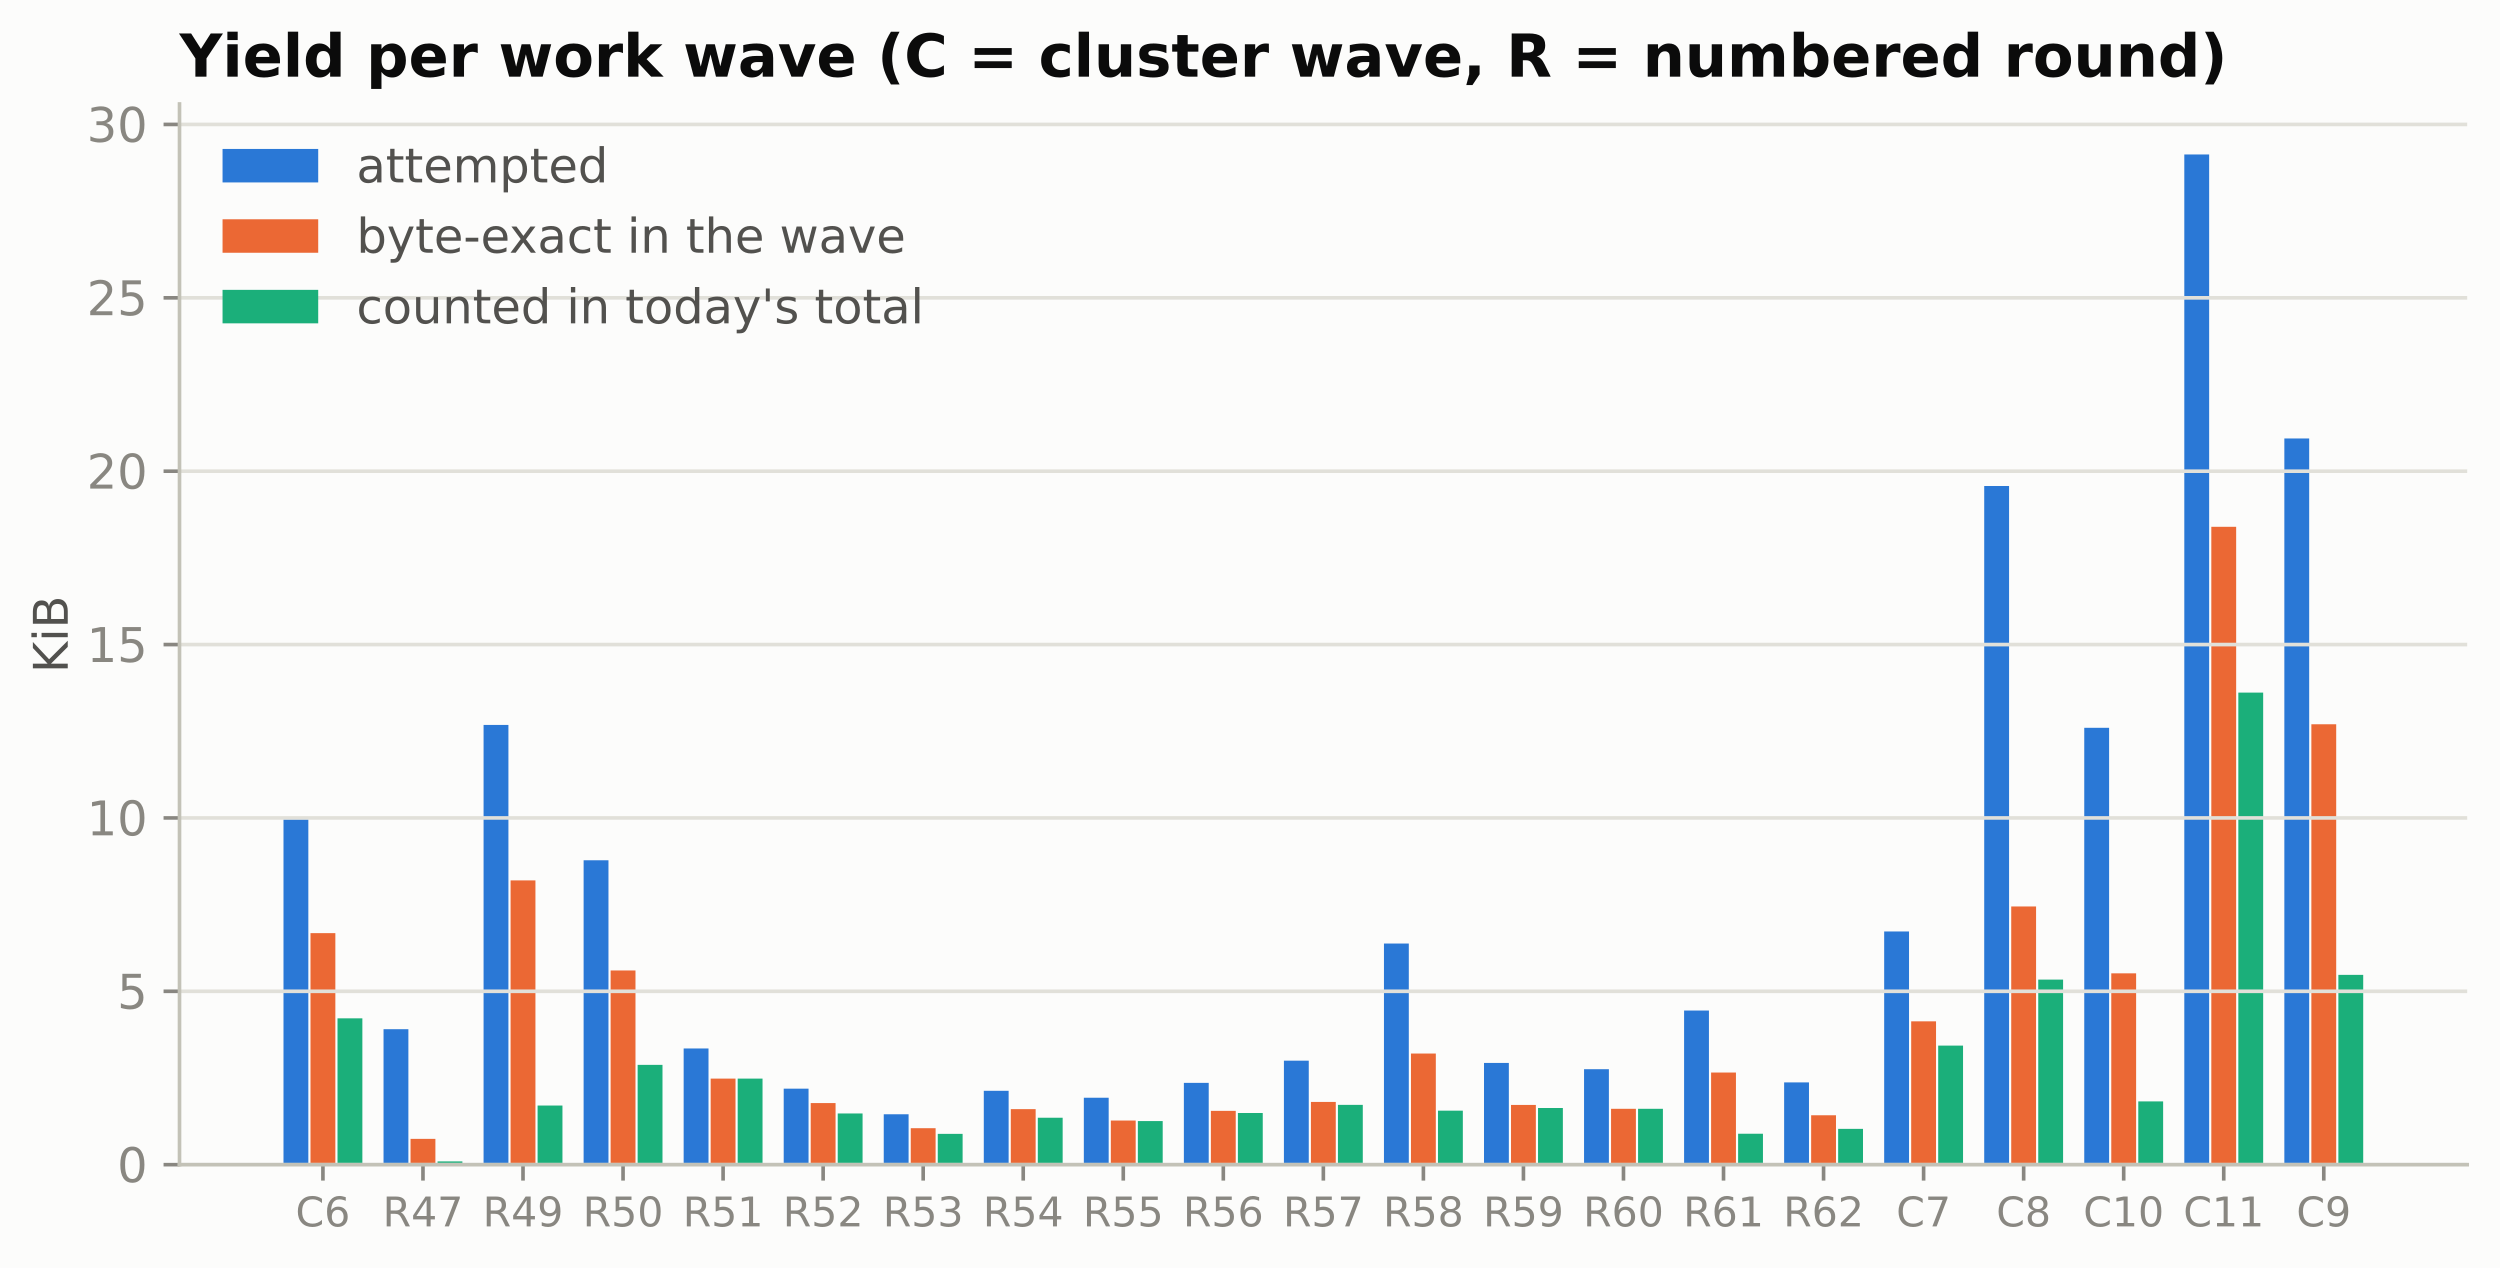
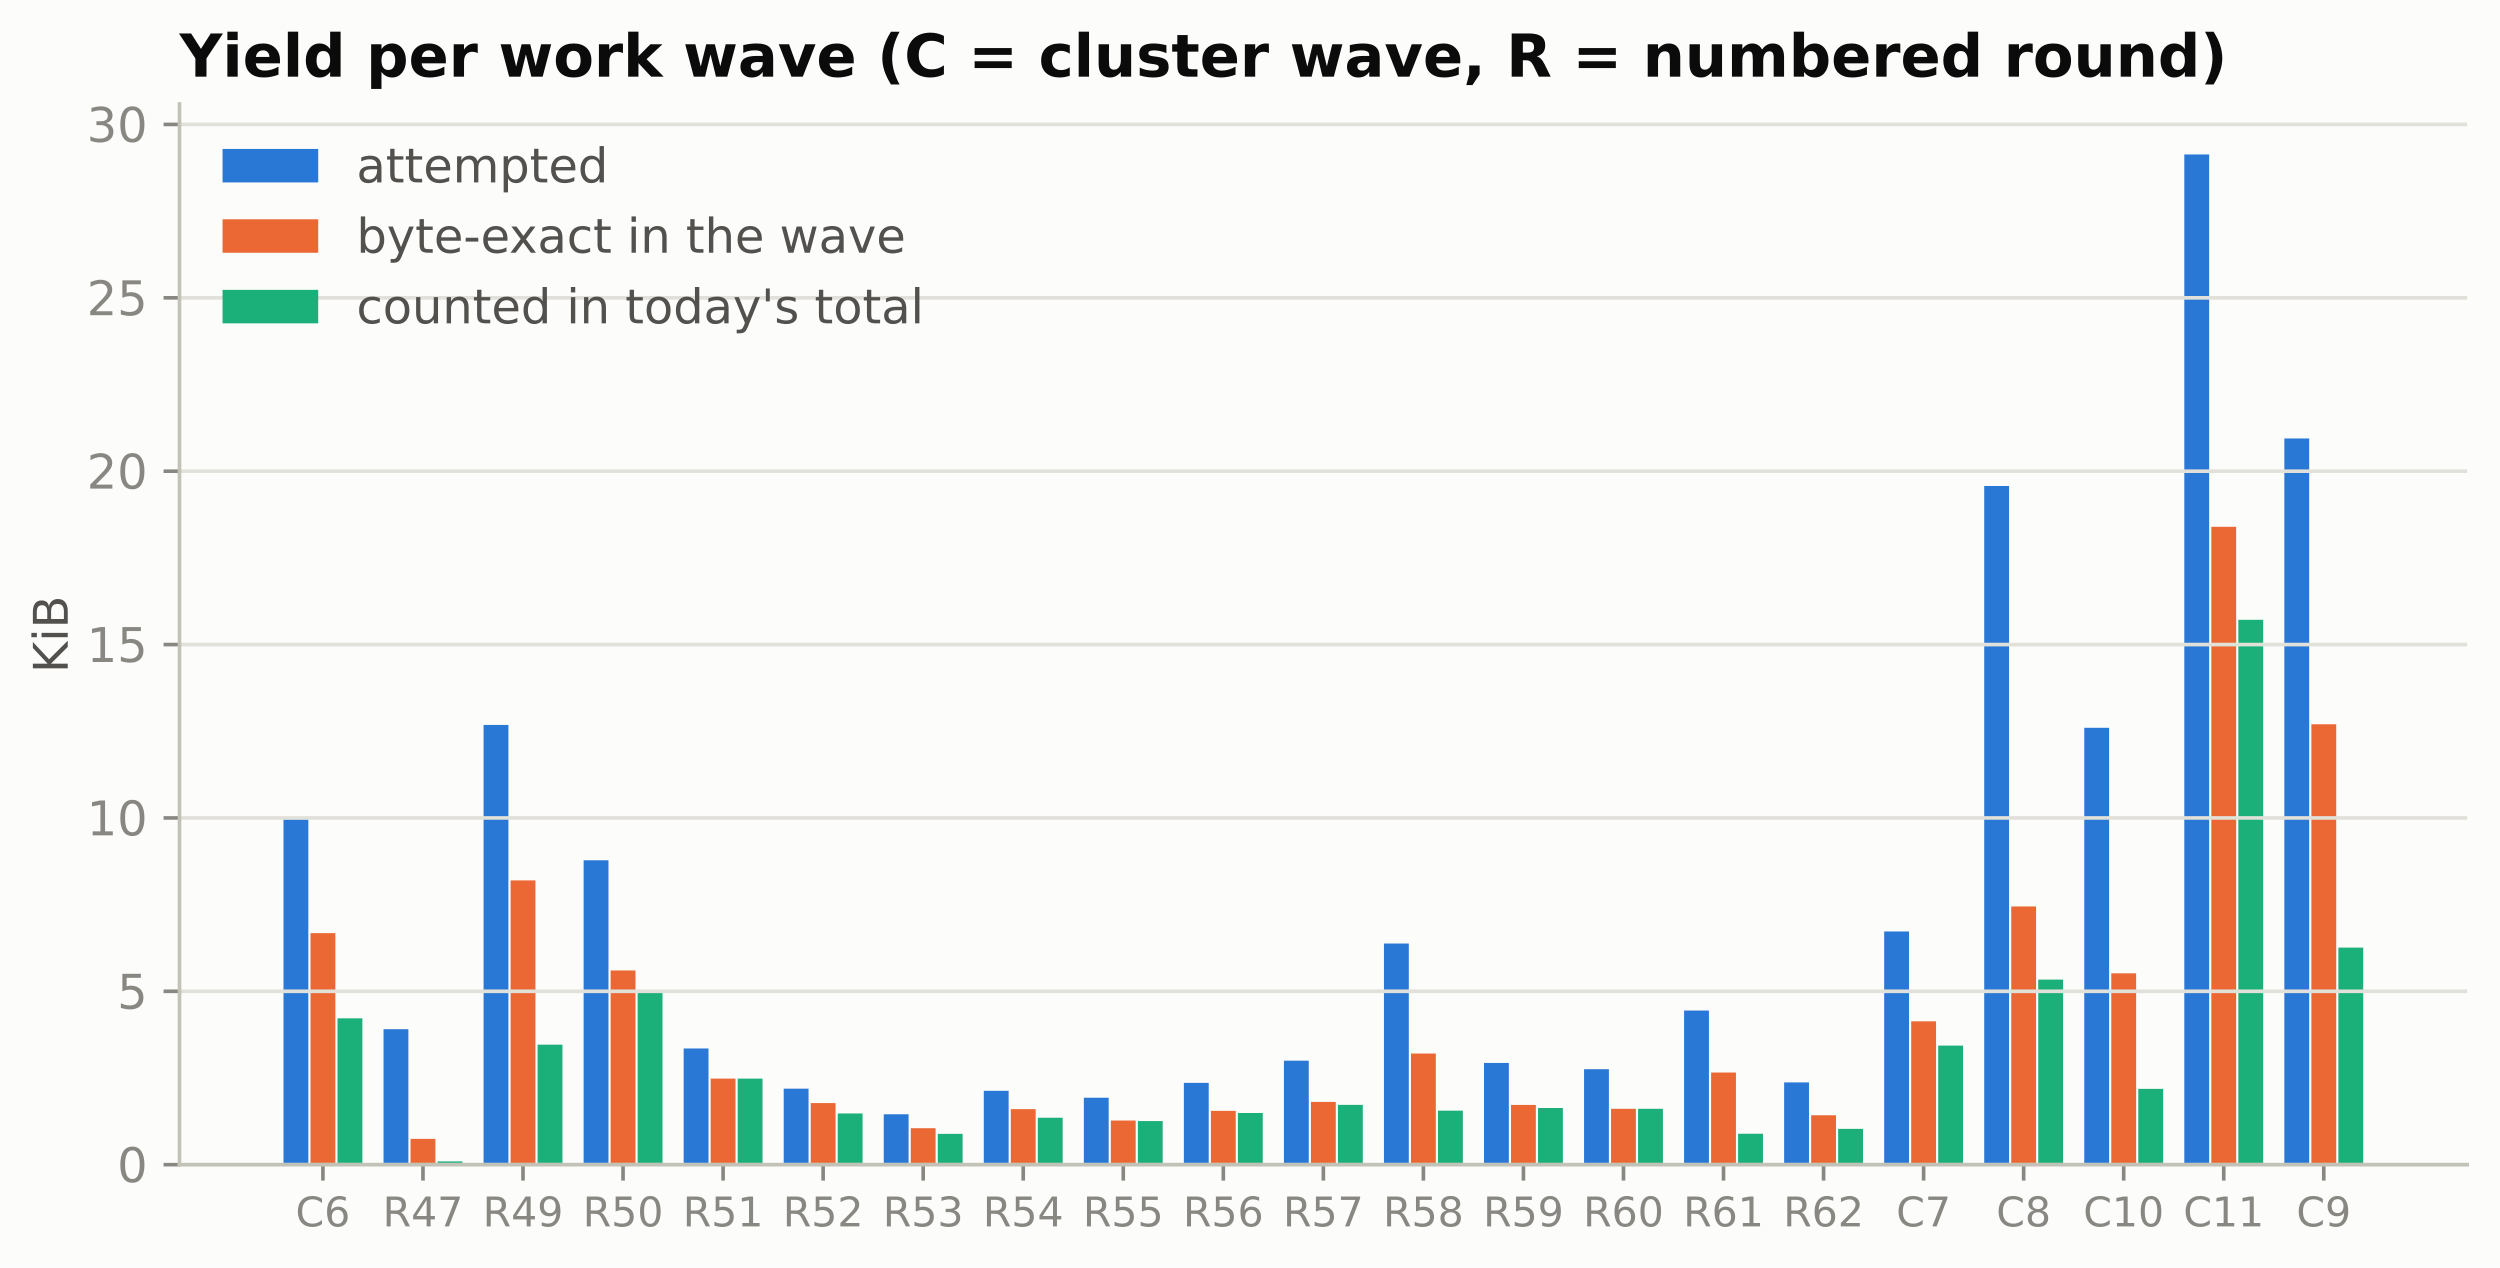
<svg xmlns="http://www.w3.org/2000/svg" xmlns:xlink="http://www.w3.org/1999/xlink" width="548.805pt" height="278.318pt" viewBox="0 0 548.805 278.318" version="1.1">
  <defs>
    <style type="text/css">*{stroke-linejoin: round; stroke-linecap: butt}</style>
  </defs>
  <g id="figure_1">
    <g id="patch_1">
      <path d="M 0 278.318  L 548.805 278.318  L 548.805 0  L 0 0  z " style="fill: #fcfcfb" />
    </g>
    <g id="axes_1">
      <g id="patch_2">
        <path d="M 39.405 255.672  L 541.605 255.672  L 541.605 22.824  L 39.405 22.824  z " style="fill: #fcfcfb" />
      </g>
      <g id="patch_3">
        <path d="M 62.232 255.672  L 67.687 255.672  L 67.687 179.859  L 62.232 179.859  z " clip-path="url(#p087fa8f409)" style="fill: #2a78d6" />
      </g>
      <g id="patch_4">
        <path d="M 84.194 255.672  L 89.649 255.672  L 89.649 225.931  L 84.194 225.931  z " clip-path="url(#p087fa8f409)" style="fill: #2a78d6" />
      </g>
      <g id="patch_5">
        <path d="M 106.155 255.672  L 111.61 255.672  L 111.61 159.135  L 106.155 159.135  z " clip-path="url(#p087fa8f409)" style="fill: #2a78d6" />
      </g>
      <g id="patch_6">
        <path d="M 128.117 255.672  L 133.572 255.672  L 133.572 188.846  L 128.117 188.846  z " clip-path="url(#p087fa8f409)" style="fill: #2a78d6" />
      </g>
      <g id="patch_7">
        <path d="M 150.078 255.672  L 155.534 255.672  L 155.534 230.161  L 150.078 230.161  z " clip-path="url(#p087fa8f409)" style="fill: #2a78d6" />
      </g>
      <g id="patch_8">
        <path d="M 172.04 255.672  L 177.495 255.672  L 177.495 238.984  L 172.04 238.984  z " clip-path="url(#p087fa8f409)" style="fill: #2a78d6" />
      </g>
      <g id="patch_9">
        <path d="M 194.001 255.672  L 199.457 255.672  L 199.457 244.611  L 194.001 244.611  z " clip-path="url(#p087fa8f409)" style="fill: #2a78d6" />
      </g>
      <g id="patch_10">
        <path d="M 215.963 255.672  L 221.418 255.672  L 221.418 239.46  L 215.963 239.46  z " clip-path="url(#p087fa8f409)" style="fill: #2a78d6" />
      </g>
      <g id="patch_11">
        <path d="M 237.925 255.672  L 243.38 255.672  L 243.38 240.984  L 237.925 240.984  z " clip-path="url(#p087fa8f409)" style="fill: #2a78d6" />
      </g>
      <g id="patch_12">
        <path d="M 259.886 255.672  L 265.341 255.672  L 265.341 237.72  L 259.886 237.72  z " clip-path="url(#p087fa8f409)" style="fill: #2a78d6" />
      </g>
      <g id="patch_13">
        <path d="M 281.848 255.672  L 287.303 255.672  L 287.303 232.837  L 281.848 232.837  z " clip-path="url(#p087fa8f409)" style="fill: #2a78d6" />
      </g>
      <g id="patch_14">
        <path d="M 303.809 255.672  L 309.264 255.672  L 309.264 207.132  L 303.809 207.132  z " clip-path="url(#p087fa8f409)" style="fill: #2a78d6" />
      </g>
      <g id="patch_15">
        <path d="M 325.771 255.672  L 331.226 255.672  L 331.226 233.342  L 325.771 233.342  z " clip-path="url(#p087fa8f409)" style="fill: #2a78d6" />
      </g>
      <g id="patch_16">
        <path d="M 347.732 255.672  L 353.188 255.672  L 353.188 234.717  L 347.732 234.717  z " clip-path="url(#p087fa8f409)" style="fill: #2a78d6" />
      </g>
      <g id="patch_17">
        <path d="M 369.694 255.672  L 375.149 255.672  L 375.149 221.828  L 369.694 221.828  z " clip-path="url(#p087fa8f409)" style="fill: #2a78d6" />
      </g>
      <g id="patch_18">
        <path d="M 391.655 255.672  L 397.111 255.672  L 397.111 237.616  L 391.655 237.616  z " clip-path="url(#p087fa8f409)" style="fill: #2a78d6" />
      </g>
      <g id="patch_19">
        <path d="M 413.617 255.672  L 419.072 255.672  L 419.072 204.478  L 413.617 204.478  z " clip-path="url(#p087fa8f409)" style="fill: #2a78d6" />
      </g>
      <g id="patch_20">
        <path d="M 435.578 255.672  L 441.034 255.672  L 441.034 106.692  L 435.578 106.692  z " clip-path="url(#p087fa8f409)" style="fill: #2a78d6" />
      </g>
      <g id="patch_21">
        <path d="M 457.54 255.672  L 462.995 255.672  L 462.995 159.774  L 457.54 159.774  z " clip-path="url(#p087fa8f409)" style="fill: #2a78d6" />
      </g>
      <g id="patch_22">
        <path d="M 479.502 255.672  L 484.957 255.672  L 484.957 33.912  L 479.502 33.912  z " clip-path="url(#p087fa8f409)" style="fill: #2a78d6" />
      </g>
      <g id="patch_23">
        <path d="M 501.463 255.672  L 506.918 255.672  L 506.918 96.248  L 501.463 96.248  z " clip-path="url(#p087fa8f409)" style="fill: #2a78d6" />
      </g>
      <g id="patch_24">
        <path d="M 68.162 255.672  L 73.617 255.672  L 73.617 204.843  L 68.162 204.843  z " clip-path="url(#p087fa8f409)" style="fill: #eb6834" />
      </g>
      <g id="patch_25">
        <path d="M 90.123 255.672  L 95.579 255.672  L 95.579 250  L 90.123 250  z " clip-path="url(#p087fa8f409)" style="fill: #eb6834" />
      </g>
      <g id="patch_26">
        <path d="M 112.085 255.672  L 117.54 255.672  L 117.54 193.261  L 112.085 193.261  z " clip-path="url(#p087fa8f409)" style="fill: #eb6834" />
      </g>
      <g id="patch_27">
        <path d="M 134.046 255.672  L 139.502 255.672  L 139.502 213.034  L 134.046 213.034  z " clip-path="url(#p087fa8f409)" style="fill: #eb6834" />
      </g>
      <g id="patch_28">
        <path d="M 156.008 255.672  L 161.463 255.672  L 161.463 236.784  L 156.008 236.784  z " clip-path="url(#p087fa8f409)" style="fill: #eb6834" />
      </g>
      <g id="patch_29">
        <path d="M 177.97 255.672  L 183.425 255.672  L 183.425 242.143  L 177.97 242.143  z " clip-path="url(#p087fa8f409)" style="fill: #eb6834" />
      </g>
      <g id="patch_30">
        <path d="M 199.931 255.672  L 205.386 255.672  L 205.386 247.659  L 199.931 247.659  z " clip-path="url(#p087fa8f409)" style="fill: #eb6834" />
      </g>
      <g id="patch_31">
        <path d="M 221.893 255.672  L 227.348 255.672  L 227.348 243.481  L 221.893 243.481  z " clip-path="url(#p087fa8f409)" style="fill: #eb6834" />
      </g>
      <g id="patch_32">
        <path d="M 243.854 255.672  L 249.309 255.672  L 249.309 245.986  L 243.854 245.986  z " clip-path="url(#p087fa8f409)" style="fill: #eb6834" />
      </g>
      <g id="patch_33">
        <path d="M 265.816 255.672  L 271.271 255.672  L 271.271 243.853  L 265.816 243.853  z " clip-path="url(#p087fa8f409)" style="fill: #eb6834" />
      </g>
      <g id="patch_34">
        <path d="M 287.777 255.672  L 293.232 255.672  L 293.232 241.905  L 287.777 241.905  z " clip-path="url(#p087fa8f409)" style="fill: #eb6834" />
      </g>
      <g id="patch_35">
        <path d="M 309.739 255.672  L 315.194 255.672  L 315.194 231.276  L 309.739 231.276  z " clip-path="url(#p087fa8f409)" style="fill: #eb6834" />
      </g>
      <g id="patch_36">
        <path d="M 331.7 255.672  L 337.156 255.672  L 337.156 242.552  L 331.7 242.552  z " clip-path="url(#p087fa8f409)" style="fill: #eb6834" />
      </g>
      <g id="patch_37">
        <path d="M 353.662 255.672  L 359.117 255.672  L 359.117 243.4  L 353.662 243.4  z " clip-path="url(#p087fa8f409)" style="fill: #eb6834" />
      </g>
      <g id="patch_38">
        <path d="M 375.623 255.672  L 381.079 255.672  L 381.079 235.446  L 375.623 235.446  z " clip-path="url(#p087fa8f409)" style="fill: #eb6834" />
      </g>
      <g id="patch_39">
        <path d="M 397.585 255.672  L 403.04 255.672  L 403.04 244.827  L 397.585 244.827  z " clip-path="url(#p087fa8f409)" style="fill: #eb6834" />
      </g>
      <g id="patch_40">
        <path d="M 419.547 255.672  L 425.002 255.672  L 425.002 224.207  L 419.547 224.207  z " clip-path="url(#p087fa8f409)" style="fill: #eb6834" />
      </g>
      <g id="patch_41">
        <path d="M 441.508 255.672  L 446.963 255.672  L 446.963 198.985  L 441.508 198.985  z " clip-path="url(#p087fa8f409)" style="fill: #eb6834" />
      </g>
      <g id="patch_42">
        <path d="M 463.47 255.672  L 468.925 255.672  L 468.925 213.673  L 463.47 213.673  z " clip-path="url(#p087fa8f409)" style="fill: #eb6834" />
      </g>
      <g id="patch_43">
        <path d="M 485.431 255.672  L 490.886 255.672  L 490.886 115.65  L 485.431 115.65  z " clip-path="url(#p087fa8f409)" style="fill: #eb6834" />
      </g>
      <g id="patch_44">
        <path d="M 507.393 255.672  L 512.848 255.672  L 512.848 158.986  L 507.393 158.986  z " clip-path="url(#p087fa8f409)" style="fill: #eb6834" />
      </g>
      <g id="patch_45">
        <path d="M 74.091 255.672  L 79.547 255.672  L 79.547 223.552  L 74.091 223.552  z " clip-path="url(#p087fa8f409)" style="fill: #1baf7a" />
      </g>
      <g id="patch_46">
        <path d="M 96.053 255.672  L 101.508 255.672  L 101.508 254.958  L 96.053 254.958  z " clip-path="url(#p087fa8f409)" style="fill: #1baf7a" />
      </g>
      <g id="patch_47">
-         <path d="M 118.014 255.672  L 123.47 255.672  L 123.47 242.686  L 118.014 242.686  z " clip-path="url(#p087fa8f409)" style="fill: #1baf7a" />
+         <path d="M 118.014 255.672  L 123.47 255.672  L 123.47 229.321  L 118.014 229.321  z " clip-path="url(#p087fa8f409)" style="fill: #1baf7a" />
      </g>
      <g id="patch_48">
-         <path d="M 139.976 255.672  L 145.431 255.672  L 145.431 233.766  L 139.976 233.766  z " clip-path="url(#p087fa8f409)" style="fill: #1baf7a" />
+         <path d="M 139.976 255.672  L 145.431 255.672  L 145.431 217.948  L 139.976 217.948  z " clip-path="url(#p087fa8f409)" style="fill: #1baf7a" />
      </g>
      <g id="patch_49">
        <path d="M 161.938 255.672  L 167.393 255.672  L 167.393 236.784  L 161.938 236.784  z " clip-path="url(#p087fa8f409)" style="fill: #1baf7a" />
      </g>
      <g id="patch_50">
        <path d="M 183.899 255.672  L 189.354 255.672  L 189.354 244.425  L 183.899 244.425  z " clip-path="url(#p087fa8f409)" style="fill: #1baf7a" />
      </g>
      <g id="patch_51">
        <path d="M 205.861 255.672  L 211.316 255.672  L 211.316 248.915  L 205.861 248.915  z " clip-path="url(#p087fa8f409)" style="fill: #1baf7a" />
      </g>
      <g id="patch_52">
        <path d="M 227.822 255.672  L 233.277 255.672  L 233.277 245.362  L 227.822 245.362  z " clip-path="url(#p087fa8f409)" style="fill: #1baf7a" />
      </g>
      <g id="patch_53">
        <path d="M 249.784 255.672  L 255.239 255.672  L 255.239 246.098  L 249.784 246.098  z " clip-path="url(#p087fa8f409)" style="fill: #1baf7a" />
      </g>
      <g id="patch_54">
        <path d="M 271.745 255.672  L 277.201 255.672  L 277.201 244.329  L 271.745 244.329  z " clip-path="url(#p087fa8f409)" style="fill: #1baf7a" />
      </g>
      <g id="patch_55">
        <path d="M 293.707 255.672  L 299.162 255.672  L 299.162 242.537  L 293.707 242.537  z " clip-path="url(#p087fa8f409)" style="fill: #1baf7a" />
      </g>
      <g id="patch_56">
        <path d="M 315.668 255.672  L 321.124 255.672  L 321.124 243.816  L 315.668 243.816  z " clip-path="url(#p087fa8f409)" style="fill: #1baf7a" />
      </g>
      <g id="patch_57">
        <path d="M 337.63 255.672  L 343.085 255.672  L 343.085 243.236  L 337.63 243.236  z " clip-path="url(#p087fa8f409)" style="fill: #1baf7a" />
      </g>
      <g id="patch_58">
        <path d="M 359.592 255.672  L 365.047 255.672  L 365.047 243.4  L 359.592 243.4  z " clip-path="url(#p087fa8f409)" style="fill: #1baf7a" />
      </g>
      <g id="patch_59">
        <path d="M 381.553 255.672  L 387.008 255.672  L 387.008 248.878  L 381.553 248.878  z " clip-path="url(#p087fa8f409)" style="fill: #1baf7a" />
      </g>
      <g id="patch_60">
        <path d="M 403.515 255.672  L 408.97 255.672  L 408.97 247.815  L 403.515 247.815  z " clip-path="url(#p087fa8f409)" style="fill: #1baf7a" />
      </g>
      <g id="patch_61">
        <path d="M 425.476 255.672  L 430.931 255.672  L 430.931 229.536  L 425.476 229.536  z " clip-path="url(#p087fa8f409)" style="fill: #1baf7a" />
      </g>
      <g id="patch_62">
        <path d="M 447.438 255.672  L 452.893 255.672  L 452.893 215.049  L 447.438 215.049  z " clip-path="url(#p087fa8f409)" style="fill: #1baf7a" />
      </g>
      <g id="patch_63">
-         <path d="M 469.399 255.672  L 474.855 255.672  L 474.855 241.779  L 469.399 241.779  z " clip-path="url(#p087fa8f409)" style="fill: #1baf7a" />
+         <path d="M 469.399 255.672  L 474.855 255.672  L 474.855 239.029  L 469.399 239.029  z " clip-path="url(#p087fa8f409)" style="fill: #1baf7a" />
      </g>
      <g id="patch_64">
-         <path d="M 491.361 255.672  L 496.816 255.672  L 496.816 152.043  L 491.361 152.043  z " clip-path="url(#p087fa8f409)" style="fill: #1baf7a" />
+         <path d="M 491.361 255.672  L 496.816 255.672  L 496.816 136.062  L 491.361 136.062  z " clip-path="url(#p087fa8f409)" style="fill: #1baf7a" />
      </g>
      <g id="patch_65">
-         <path d="M 513.322 255.672  L 518.778 255.672  L 518.778 214.001  L 513.322 214.001  z " clip-path="url(#p087fa8f409)" style="fill: #1baf7a" />
+         <path d="M 513.322 255.672  L 518.778 255.672  L 518.778 208.017  L 513.322 208.017  z " clip-path="url(#p087fa8f409)" style="fill: #1baf7a" />
      </g>
      <g id="matplotlib.axis_1">
        <g id="xtick_1">
          <g id="line2d_1">
            <defs>
              <path id="mc9588ca993" d="M 0 0  L 0 3.5  " style="stroke: #898781; stroke-width: 0.8" />
            </defs>
            <g>
              <use xlink:href="#mc9588ca993" x="70.889" y="255.672" style="fill: #898781; stroke: #898781; stroke-width: 0.8" />
            </g>
          </g>
          <g id="text_1">
            <text style="font-size: 9px; font-family: 'Segoe UI', 'DejaVu Sans', 'Bitstream Vera Sans', 'Computer Modern Sans Serif', 'Lucida Grande', 'Verdana', 'Geneva', 'Lucid', 'Arial', 'Helvetica', 'Avant Garde', sans-serif; text-anchor: middle; fill: #898781" x="70.889" y="269.224" transform="rotate(-0 70.88939 269.2243)">C6</text>
          </g>
        </g>
        <g id="xtick_2">
          <g id="line2d_2">
            <g>
              <use xlink:href="#mc9588ca993" x="92.851" y="255.672" style="fill: #898781; stroke: #898781; stroke-width: 0.8" />
            </g>
          </g>
          <g id="text_2">
            <text style="font-size: 9px; font-family: 'Segoe UI', 'DejaVu Sans', 'Bitstream Vera Sans', 'Computer Modern Sans Serif', 'Lucida Grande', 'Verdana', 'Geneva', 'Lucid', 'Arial', 'Helvetica', 'Avant Garde', sans-serif; text-anchor: middle; fill: #898781" x="92.851" y="269.224" transform="rotate(-0 92.85094 269.2243)">R47</text>
          </g>
        </g>
        <g id="xtick_3">
          <g id="line2d_3">
            <g>
              <use xlink:href="#mc9588ca993" x="114.812" y="255.672" style="fill: #898781; stroke: #898781; stroke-width: 0.8" />
            </g>
          </g>
          <g id="text_3">
            <text style="font-size: 9px; font-family: 'Segoe UI', 'DejaVu Sans', 'Bitstream Vera Sans', 'Computer Modern Sans Serif', 'Lucida Grande', 'Verdana', 'Geneva', 'Lucid', 'Arial', 'Helvetica', 'Avant Garde', sans-serif; text-anchor: middle; fill: #898781" x="114.812" y="269.224" transform="rotate(-0 114.8125 269.2243)">R49</text>
          </g>
        </g>
        <g id="xtick_4">
          <g id="line2d_4">
            <g>
              <use xlink:href="#mc9588ca993" x="136.774" y="255.672" style="fill: #898781; stroke: #898781; stroke-width: 0.8" />
            </g>
          </g>
          <g id="text_4">
            <text style="font-size: 9px; font-family: 'Segoe UI', 'DejaVu Sans', 'Bitstream Vera Sans', 'Computer Modern Sans Serif', 'Lucida Grande', 'Verdana', 'Geneva', 'Lucid', 'Arial', 'Helvetica', 'Avant Garde', sans-serif; text-anchor: middle; fill: #898781" x="136.774" y="269.224" transform="rotate(-0 136.774 269.2243)">R50</text>
          </g>
        </g>
        <g id="xtick_5">
          <g id="line2d_5">
            <g>
              <use xlink:href="#mc9588ca993" x="158.736" y="255.672" style="fill: #898781; stroke: #898781; stroke-width: 0.8" />
            </g>
          </g>
          <g id="text_5">
            <text style="font-size: 9px; font-family: 'Segoe UI', 'DejaVu Sans', 'Bitstream Vera Sans', 'Computer Modern Sans Serif', 'Lucida Grande', 'Verdana', 'Geneva', 'Lucid', 'Arial', 'Helvetica', 'Avant Garde', sans-serif; text-anchor: middle; fill: #898781" x="158.736" y="269.224" transform="rotate(-0 158.7356 269.2243)">R51</text>
          </g>
        </g>
        <g id="xtick_6">
          <g id="line2d_6">
            <g>
              <use xlink:href="#mc9588ca993" x="180.697" y="255.672" style="fill: #898781; stroke: #898781; stroke-width: 0.8" />
            </g>
          </g>
          <g id="text_6">
            <text style="font-size: 9px; font-family: 'Segoe UI', 'DejaVu Sans', 'Bitstream Vera Sans', 'Computer Modern Sans Serif', 'Lucida Grande', 'Verdana', 'Geneva', 'Lucid', 'Arial', 'Helvetica', 'Avant Garde', sans-serif; text-anchor: middle; fill: #898781" x="180.697" y="269.224" transform="rotate(-0 180.6971 269.2243)">R52</text>
          </g>
        </g>
        <g id="xtick_7">
          <g id="line2d_7">
            <g>
              <use xlink:href="#mc9588ca993" x="202.659" y="255.672" style="fill: #898781; stroke: #898781; stroke-width: 0.8" />
            </g>
          </g>
          <g id="text_7">
            <text style="font-size: 9px; font-family: 'Segoe UI', 'DejaVu Sans', 'Bitstream Vera Sans', 'Computer Modern Sans Serif', 'Lucida Grande', 'Verdana', 'Geneva', 'Lucid', 'Arial', 'Helvetica', 'Avant Garde', sans-serif; text-anchor: middle; fill: #898781" x="202.659" y="269.224" transform="rotate(-0 202.6587 269.2243)">R53</text>
          </g>
        </g>
        <g id="xtick_8">
          <g id="line2d_8">
            <g>
              <use xlink:href="#mc9588ca993" x="224.62" y="255.672" style="fill: #898781; stroke: #898781; stroke-width: 0.8" />
            </g>
          </g>
          <g id="text_8">
            <text style="font-size: 9px; font-family: 'Segoe UI', 'DejaVu Sans', 'Bitstream Vera Sans', 'Computer Modern Sans Serif', 'Lucida Grande', 'Verdana', 'Geneva', 'Lucid', 'Arial', 'Helvetica', 'Avant Garde', sans-serif; text-anchor: middle; fill: #898781" x="224.62" y="269.224" transform="rotate(-0 224.6202 269.2243)">R54</text>
          </g>
        </g>
        <g id="xtick_9">
          <g id="line2d_9">
            <g>
              <use xlink:href="#mc9588ca993" x="246.582" y="255.672" style="fill: #898781; stroke: #898781; stroke-width: 0.8" />
            </g>
          </g>
          <g id="text_9">
            <text style="font-size: 9px; font-family: 'Segoe UI', 'DejaVu Sans', 'Bitstream Vera Sans', 'Computer Modern Sans Serif', 'Lucida Grande', 'Verdana', 'Geneva', 'Lucid', 'Arial', 'Helvetica', 'Avant Garde', sans-serif; text-anchor: middle; fill: #898781" x="246.582" y="269.224" transform="rotate(-0 246.5818 269.2243)">R55</text>
          </g>
        </g>
        <g id="xtick_10">
          <g id="line2d_10">
            <g>
              <use xlink:href="#mc9588ca993" x="268.543" y="255.672" style="fill: #898781; stroke: #898781; stroke-width: 0.8" />
            </g>
          </g>
          <g id="text_10">
            <text style="font-size: 9px; font-family: 'Segoe UI', 'DejaVu Sans', 'Bitstream Vera Sans', 'Computer Modern Sans Serif', 'Lucida Grande', 'Verdana', 'Geneva', 'Lucid', 'Arial', 'Helvetica', 'Avant Garde', sans-serif; text-anchor: middle; fill: #898781" x="268.543" y="269.224" transform="rotate(-0 268.5433 269.2243)">R56</text>
          </g>
        </g>
        <g id="xtick_11">
          <g id="line2d_11">
            <g>
              <use xlink:href="#mc9588ca993" x="290.505" y="255.672" style="fill: #898781; stroke: #898781; stroke-width: 0.8" />
            </g>
          </g>
          <g id="text_11">
            <text style="font-size: 9px; font-family: 'Segoe UI', 'DejaVu Sans', 'Bitstream Vera Sans', 'Computer Modern Sans Serif', 'Lucida Grande', 'Verdana', 'Geneva', 'Lucid', 'Arial', 'Helvetica', 'Avant Garde', sans-serif; text-anchor: middle; fill: #898781" x="290.505" y="269.224" transform="rotate(-0 290.5049 269.2243)">R57</text>
          </g>
        </g>
        <g id="xtick_12">
          <g id="line2d_12">
            <g>
              <use xlink:href="#mc9588ca993" x="312.466" y="255.672" style="fill: #898781; stroke: #898781; stroke-width: 0.8" />
            </g>
          </g>
          <g id="text_12">
            <text style="font-size: 9px; font-family: 'Segoe UI', 'DejaVu Sans', 'Bitstream Vera Sans', 'Computer Modern Sans Serif', 'Lucida Grande', 'Verdana', 'Geneva', 'Lucid', 'Arial', 'Helvetica', 'Avant Garde', sans-serif; text-anchor: middle; fill: #898781" x="312.466" y="269.224" transform="rotate(-0 312.4664 269.2243)">R58</text>
          </g>
        </g>
        <g id="xtick_13">
          <g id="line2d_13">
            <g>
              <use xlink:href="#mc9588ca993" x="334.428" y="255.672" style="fill: #898781; stroke: #898781; stroke-width: 0.8" />
            </g>
          </g>
          <g id="text_13">
            <text style="font-size: 9px; font-family: 'Segoe UI', 'DejaVu Sans', 'Bitstream Vera Sans', 'Computer Modern Sans Serif', 'Lucida Grande', 'Verdana', 'Geneva', 'Lucid', 'Arial', 'Helvetica', 'Avant Garde', sans-serif; text-anchor: middle; fill: #898781" x="334.428" y="269.224" transform="rotate(-0 334.428 269.2243)">R59</text>
          </g>
        </g>
        <g id="xtick_14">
          <g id="line2d_14">
            <g>
              <use xlink:href="#mc9588ca993" x="356.39" y="255.672" style="fill: #898781; stroke: #898781; stroke-width: 0.8" />
            </g>
          </g>
          <g id="text_14">
            <text style="font-size: 9px; font-family: 'Segoe UI', 'DejaVu Sans', 'Bitstream Vera Sans', 'Computer Modern Sans Serif', 'Lucida Grande', 'Verdana', 'Geneva', 'Lucid', 'Arial', 'Helvetica', 'Avant Garde', sans-serif; text-anchor: middle; fill: #898781" x="356.39" y="269.224" transform="rotate(-0 356.3895 269.2243)">R60</text>
          </g>
        </g>
        <g id="xtick_15">
          <g id="line2d_15">
            <g>
              <use xlink:href="#mc9588ca993" x="378.351" y="255.672" style="fill: #898781; stroke: #898781; stroke-width: 0.8" />
            </g>
          </g>
          <g id="text_15">
            <text style="font-size: 9px; font-family: 'Segoe UI', 'DejaVu Sans', 'Bitstream Vera Sans', 'Computer Modern Sans Serif', 'Lucida Grande', 'Verdana', 'Geneva', 'Lucid', 'Arial', 'Helvetica', 'Avant Garde', sans-serif; text-anchor: middle; fill: #898781" x="378.351" y="269.224" transform="rotate(-0 378.3511 269.2243)">R61</text>
          </g>
        </g>
        <g id="xtick_16">
          <g id="line2d_16">
            <g>
              <use xlink:href="#mc9588ca993" x="400.313" y="255.672" style="fill: #898781; stroke: #898781; stroke-width: 0.8" />
            </g>
          </g>
          <g id="text_16">
            <text style="font-size: 9px; font-family: 'Segoe UI', 'DejaVu Sans', 'Bitstream Vera Sans', 'Computer Modern Sans Serif', 'Lucida Grande', 'Verdana', 'Geneva', 'Lucid', 'Arial', 'Helvetica', 'Avant Garde', sans-serif; text-anchor: middle; fill: #898781" x="400.313" y="269.224" transform="rotate(-0 400.3126 269.2243)">R62</text>
          </g>
        </g>
        <g id="xtick_17">
          <g id="line2d_17">
            <g>
              <use xlink:href="#mc9588ca993" x="422.274" y="255.672" style="fill: #898781; stroke: #898781; stroke-width: 0.8" />
            </g>
          </g>
          <g id="text_17">
            <text style="font-size: 9px; font-family: 'Segoe UI', 'DejaVu Sans', 'Bitstream Vera Sans', 'Computer Modern Sans Serif', 'Lucida Grande', 'Verdana', 'Geneva', 'Lucid', 'Arial', 'Helvetica', 'Avant Garde', sans-serif; text-anchor: middle; fill: #898781" x="422.274" y="269.224" transform="rotate(-0 422.2742 269.2243)">C7</text>
          </g>
        </g>
        <g id="xtick_18">
          <g id="line2d_18">
            <g>
              <use xlink:href="#mc9588ca993" x="444.236" y="255.672" style="fill: #898781; stroke: #898781; stroke-width: 0.8" />
            </g>
          </g>
          <g id="text_18">
            <text style="font-size: 9px; font-family: 'Segoe UI', 'DejaVu Sans', 'Bitstream Vera Sans', 'Computer Modern Sans Serif', 'Lucida Grande', 'Verdana', 'Geneva', 'Lucid', 'Arial', 'Helvetica', 'Avant Garde', sans-serif; text-anchor: middle; fill: #898781" x="444.236" y="269.224" transform="rotate(-0 444.2357 269.2243)">C8</text>
          </g>
        </g>
        <g id="xtick_19">
          <g id="line2d_19">
            <g>
              <use xlink:href="#mc9588ca993" x="466.197" y="255.672" style="fill: #898781; stroke: #898781; stroke-width: 0.8" />
            </g>
          </g>
          <g id="text_19">
            <text style="font-size: 9px; font-family: 'Segoe UI', 'DejaVu Sans', 'Bitstream Vera Sans', 'Computer Modern Sans Serif', 'Lucida Grande', 'Verdana', 'Geneva', 'Lucid', 'Arial', 'Helvetica', 'Avant Garde', sans-serif; text-anchor: middle; fill: #898781" x="466.197" y="269.224" transform="rotate(-0 466.1973 269.2243)">C10</text>
          </g>
        </g>
        <g id="xtick_20">
          <g id="line2d_20">
            <g>
              <use xlink:href="#mc9588ca993" x="488.159" y="255.672" style="fill: #898781; stroke: #898781; stroke-width: 0.8" />
            </g>
          </g>
          <g id="text_20">
            <text style="font-size: 9px; font-family: 'Segoe UI', 'DejaVu Sans', 'Bitstream Vera Sans', 'Computer Modern Sans Serif', 'Lucida Grande', 'Verdana', 'Geneva', 'Lucid', 'Arial', 'Helvetica', 'Avant Garde', sans-serif; text-anchor: middle; fill: #898781" x="488.159" y="269.224" transform="rotate(-0 488.1588 269.2243)">C11</text>
          </g>
        </g>
        <g id="xtick_21">
          <g id="line2d_21">
            <g>
              <use xlink:href="#mc9588ca993" x="510.12" y="255.672" style="fill: #898781; stroke: #898781; stroke-width: 0.8" />
            </g>
          </g>
          <g id="text_21">
            <text style="font-size: 9px; font-family: 'Segoe UI', 'DejaVu Sans', 'Bitstream Vera Sans', 'Computer Modern Sans Serif', 'Lucida Grande', 'Verdana', 'Geneva', 'Lucid', 'Arial', 'Helvetica', 'Avant Garde', sans-serif; text-anchor: middle; fill: #898781" x="510.12" y="269.224" transform="rotate(-0 510.1204 269.2243)">C9</text>
          </g>
        </g>
      </g>
      <g id="matplotlib.axis_2">
        <g id="ytick_1">
          <g id="line2d_22">
            <path d="M 39.405 255.672  L 541.605 255.672  " clip-path="url(#p087fa8f409)" style="fill: none; stroke: #e1e0d9; stroke-width: 0.8; stroke-linecap: square" />
          </g>
          <g id="line2d_23">
            <defs>
              <path id="mee49852863" d="M 0 0  L -3.5 0  " style="stroke: #898781; stroke-width: 0.8" />
            </defs>
            <g>
              <use xlink:href="#mee49852863" x="39.405" y="255.672" style="fill: #898781; stroke: #898781; stroke-width: 0.8" />
            </g>
          </g>
          <g id="text_22">
            <text style="font-size: 10.5px; font-family: 'Segoe UI', 'DejaVu Sans', 'Bitstream Vera Sans', 'Computer Modern Sans Serif', 'Lucida Grande', 'Verdana', 'Geneva', 'Lucid', 'Arial', 'Helvetica', 'Avant Garde', sans-serif; text-anchor: end; fill: #898781" x="32.405" y="259.494" transform="rotate(-0 32.40487 259.4942)">0</text>
          </g>
        </g>
        <g id="ytick_2">
          <g id="line2d_24">
            <path d="M 39.405 217.613  L 541.605 217.613  " clip-path="url(#p087fa8f409)" style="fill: none; stroke: #e1e0d9; stroke-width: 0.8; stroke-linecap: square" />
          </g>
          <g id="line2d_25">
            <g>
              <use xlink:href="#mee49852863" x="39.405" y="217.613" style="fill: #898781; stroke: #898781; stroke-width: 0.8" />
            </g>
          </g>
          <g id="text_23">
            <text style="font-size: 10.5px; font-family: 'Segoe UI', 'DejaVu Sans', 'Bitstream Vera Sans', 'Computer Modern Sans Serif', 'Lucida Grande', 'Verdana', 'Geneva', 'Lucid', 'Arial', 'Helvetica', 'Avant Garde', sans-serif; text-anchor: end; fill: #898781" x="32.405" y="221.435" transform="rotate(-0 32.40487 221.4353)">5</text>
          </g>
        </g>
        <g id="ytick_3">
          <g id="line2d_26">
            <path d="M 39.405 179.554  L 541.605 179.554  " clip-path="url(#p087fa8f409)" style="fill: none; stroke: #e1e0d9; stroke-width: 0.8; stroke-linecap: square" />
          </g>
          <g id="line2d_27">
            <g>
              <use xlink:href="#mee49852863" x="39.405" y="179.554" style="fill: #898781; stroke: #898781; stroke-width: 0.8" />
            </g>
          </g>
          <g id="text_24">
            <text style="font-size: 10.5px; font-family: 'Segoe UI', 'DejaVu Sans', 'Bitstream Vera Sans', 'Computer Modern Sans Serif', 'Lucida Grande', 'Verdana', 'Geneva', 'Lucid', 'Arial', 'Helvetica', 'Avant Garde', sans-serif; text-anchor: end; fill: #898781" x="32.405" y="183.376" transform="rotate(-0 32.40487 183.3764)">10</text>
          </g>
        </g>
        <g id="ytick_4">
          <g id="line2d_28">
            <path d="M 39.405 141.495  L 541.605 141.495  " clip-path="url(#p087fa8f409)" style="fill: none; stroke: #e1e0d9; stroke-width: 0.8; stroke-linecap: square" />
          </g>
          <g id="line2d_29">
            <g>
              <use xlink:href="#mee49852863" x="39.405" y="141.495" style="fill: #898781; stroke: #898781; stroke-width: 0.8" />
            </g>
          </g>
          <g id="text_25">
            <text style="font-size: 10.5px; font-family: 'Segoe UI', 'DejaVu Sans', 'Bitstream Vera Sans', 'Computer Modern Sans Serif', 'Lucida Grande', 'Verdana', 'Geneva', 'Lucid', 'Arial', 'Helvetica', 'Avant Garde', sans-serif; text-anchor: end; fill: #898781" x="32.405" y="145.318" transform="rotate(-0 32.40487 145.3175)">15</text>
          </g>
        </g>
        <g id="ytick_5">
          <g id="line2d_30">
            <path d="M 39.405 103.436  L 541.605 103.436  " clip-path="url(#p087fa8f409)" style="fill: none; stroke: #e1e0d9; stroke-width: 0.8; stroke-linecap: square" />
          </g>
          <g id="line2d_31">
            <g>
              <use xlink:href="#mee49852863" x="39.405" y="103.436" style="fill: #898781; stroke: #898781; stroke-width: 0.8" />
            </g>
          </g>
          <g id="text_26">
            <text style="font-size: 10.5px; font-family: 'Segoe UI', 'DejaVu Sans', 'Bitstream Vera Sans', 'Computer Modern Sans Serif', 'Lucida Grande', 'Verdana', 'Geneva', 'Lucid', 'Arial', 'Helvetica', 'Avant Garde', sans-serif; text-anchor: end; fill: #898781" x="32.405" y="107.259" transform="rotate(-0 32.40487 107.2586)">20</text>
          </g>
        </g>
        <g id="ytick_6">
          <g id="line2d_32">
            <path d="M 39.405 65.378  L 541.605 65.378  " clip-path="url(#p087fa8f409)" style="fill: none; stroke: #e1e0d9; stroke-width: 0.8; stroke-linecap: square" />
          </g>
          <g id="line2d_33">
            <g>
              <use xlink:href="#mee49852863" x="39.405" y="65.378" style="fill: #898781; stroke: #898781; stroke-width: 0.8" />
            </g>
          </g>
          <g id="text_27">
            <text style="font-size: 10.5px; font-family: 'Segoe UI', 'DejaVu Sans', 'Bitstream Vera Sans', 'Computer Modern Sans Serif', 'Lucida Grande', 'Verdana', 'Geneva', 'Lucid', 'Arial', 'Helvetica', 'Avant Garde', sans-serif; text-anchor: end; fill: #898781" x="32.405" y="69.2" transform="rotate(-0 32.40487 69.1997)">25</text>
          </g>
        </g>
        <g id="ytick_7">
          <g id="line2d_34">
            <path d="M 39.405 27.319  L 541.605 27.319  " clip-path="url(#p087fa8f409)" style="fill: none; stroke: #e1e0d9; stroke-width: 0.8; stroke-linecap: square" />
          </g>
          <g id="line2d_35">
            <g>
              <use xlink:href="#mee49852863" x="39.405" y="27.319" style="fill: #898781; stroke: #898781; stroke-width: 0.8" />
            </g>
          </g>
          <g id="text_28">
            <text style="font-size: 10.5px; font-family: 'Segoe UI', 'DejaVu Sans', 'Bitstream Vera Sans', 'Computer Modern Sans Serif', 'Lucida Grande', 'Verdana', 'Geneva', 'Lucid', 'Arial', 'Helvetica', 'Avant Garde', sans-serif; text-anchor: end; fill: #898781" x="32.405" y="31.141" transform="rotate(-0 32.40487 31.1408)">30</text>
          </g>
        </g>
        <g id="text_29">
          <text style="font-size: 10.5px; font-family: 'Segoe UI', 'DejaVu Sans', 'Bitstream Vera Sans', 'Computer Modern Sans Serif', 'Lucida Grande', 'Verdana', 'Geneva', 'Lucid', 'Arial', 'Helvetica', 'Avant Garde', sans-serif; text-anchor: middle; fill: #52514e" x="14.875" y="139.248" transform="rotate(-90 14.87484 139.2481)">KiB</text>
        </g>
      </g>
      <g id="patch_66">
        <path d="M 39.405 255.672  L 39.405 22.824  " style="fill: none; stroke: #c3c2b7; stroke-width: 0.8; stroke-linejoin: miter; stroke-linecap: square" />
      </g>
      <g id="patch_67">
        <path d="M 39.405 255.672  L 541.605 255.672  " style="fill: none; stroke: #c3c2b7; stroke-width: 0.8; stroke-linejoin: miter; stroke-linecap: square" />
      </g>
      <g id="text_30">
        <text style="font-weight: 700; font-size: 13px; font-family: 'Segoe UI', 'DejaVu Sans', 'Bitstream Vera Sans', 'Computer Modern Sans Serif', 'Lucida Grande', 'Verdana', 'Geneva', 'Lucid', 'Arial', 'Helvetica', 'Avant Garde', sans-serif; text-anchor: start; fill: #0b0b0b" x="39.405" y="16.824" transform="rotate(-0 39.40487 16.82406)">Yield per work wave (C = cluster wave, R = numbered round)</text>
      </g>
      <g id="legend_1">
        <g id="patch_68">
          <path d="M 48.855 40.047  L 69.855 40.047  L 69.855 32.697  L 48.855 32.697  z " style="fill: #2a78d6" />
        </g>
        <g id="text_31">
          <text style="font-size: 10.5px; font-family: 'Segoe UI', 'DejaVu Sans', 'Bitstream Vera Sans', 'Computer Modern Sans Serif', 'Lucida Grande', 'Verdana', 'Geneva', 'Lucid', 'Arial', 'Helvetica', 'Avant Garde', sans-serif; text-anchor: start; fill: #52514e" x="78.255" y="40.047" transform="rotate(-0 78.25487 40.04734)">attempted</text>
        </g>
        <g id="patch_69">
          <path d="M 48.855 55.486  L 69.855 55.486  L 69.855 48.136  L 48.855 48.136  z " style="fill: #eb6834" />
        </g>
        <g id="text_32">
          <text style="font-size: 10.5px; font-family: 'Segoe UI', 'DejaVu Sans', 'Bitstream Vera Sans', 'Computer Modern Sans Serif', 'Lucida Grande', 'Verdana', 'Geneva', 'Lucid', 'Arial', 'Helvetica', 'Avant Garde', sans-serif; text-anchor: start; fill: #52514e" x="78.255" y="55.486" transform="rotate(-0 78.25487 55.48562)">byte-exact in the wave</text>
        </g>
        <g id="patch_70">
          <path d="M 48.855 70.98  L 69.855 70.98  L 69.855 63.63  L 48.855 63.63  z " style="fill: #1baf7a" />
        </g>
        <g id="text_33">
          <text style="font-size: 10.5px; font-family: 'Segoe UI', 'DejaVu Sans', 'Bitstream Vera Sans', 'Computer Modern Sans Serif', 'Lucida Grande', 'Verdana', 'Geneva', 'Lucid', 'Arial', 'Helvetica', 'Avant Garde', sans-serif; text-anchor: start; fill: #52514e" x="78.255" y="70.98" transform="rotate(-0 78.25487 70.97969)">counted in today's total</text>
        </g>
      </g>
    </g>
  </g>
  <defs>
    <clipPath id="p087fa8f409">
      <rect x="39.405" y="22.824" width="502.2" height="232.848" />
    </clipPath>
  </defs>
</svg>
